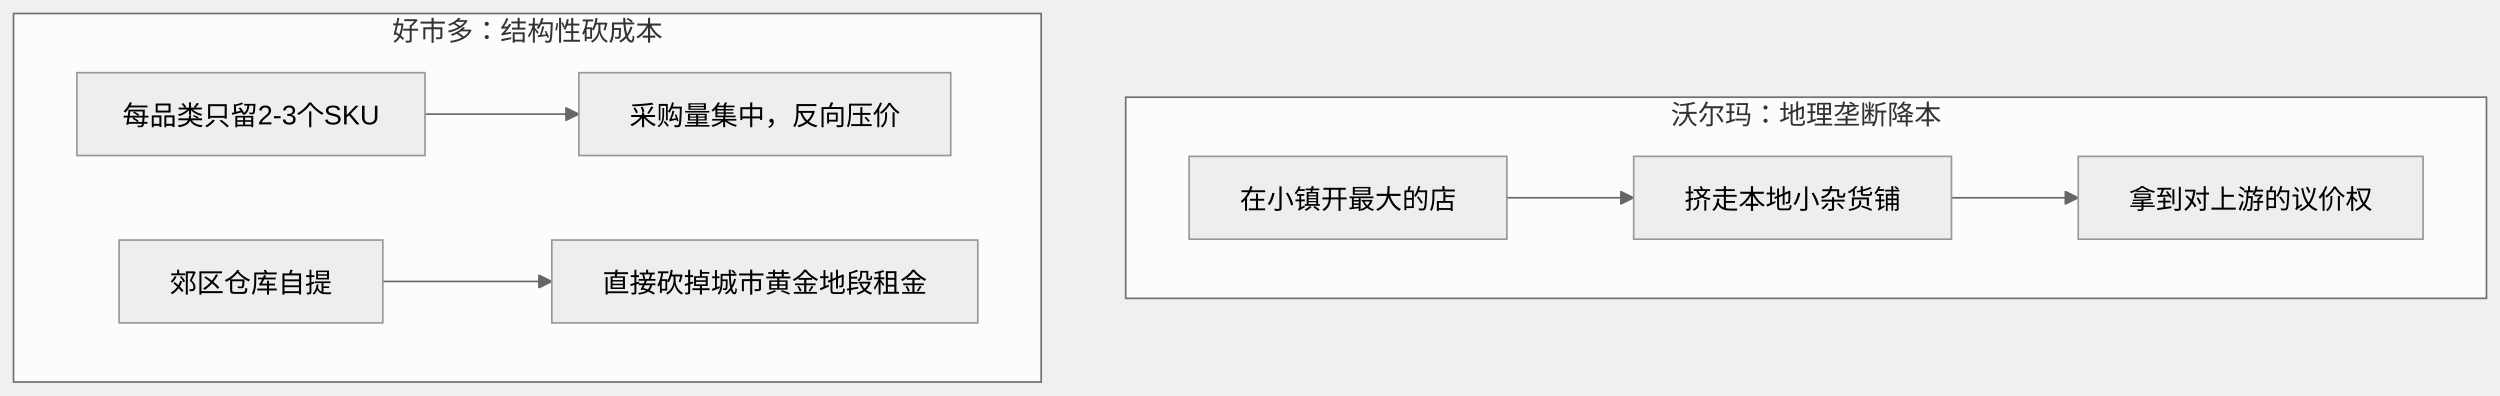
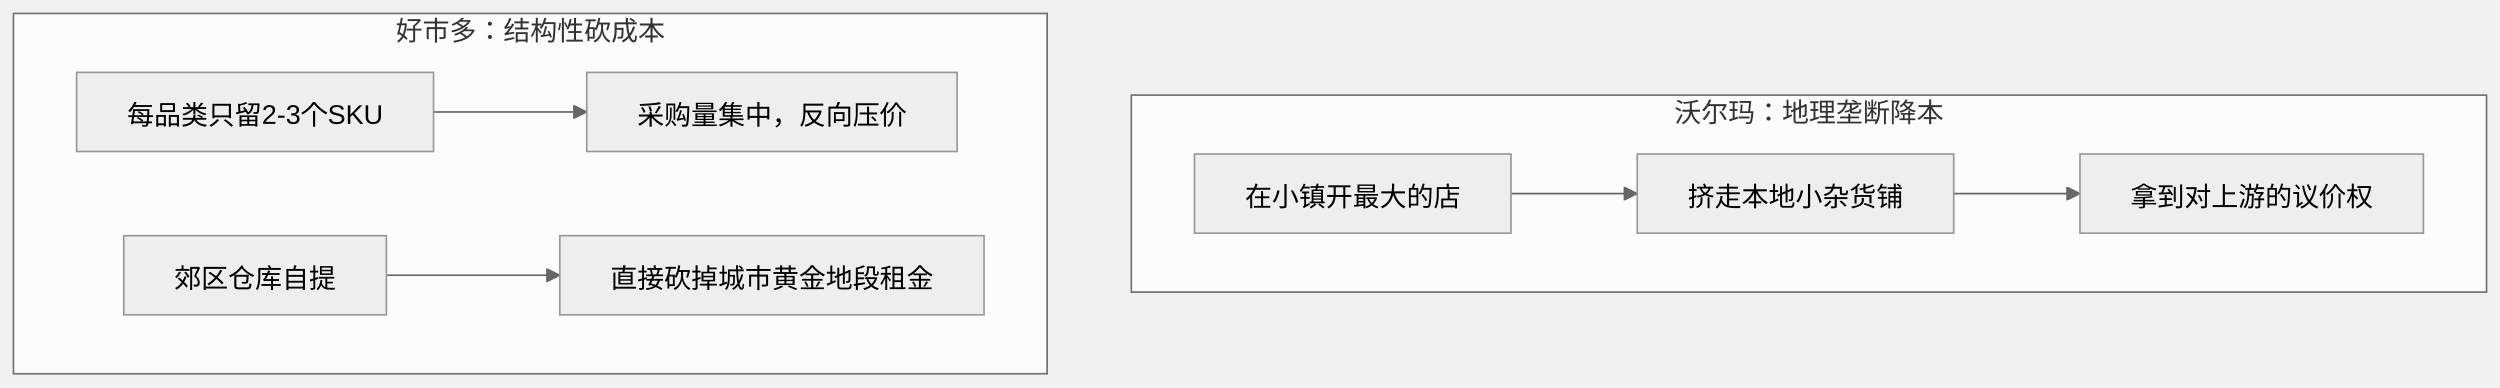
- <svg xmlns="http://www.w3.org/2000/svg" width="1478.938" height="234" id="my-svg" class="flowchart" style="max-width: 1478.94px; background-color: white;" viewBox="0 0 1478.938 234" role="graphics-document document" aria-roledescription="flowchart-v2">
-   <style>#my-svg{font-family:"trebuchet ms",verdana,arial,sans-serif;font-size:16px;fill:#000000;}@keyframes edge-animation-frame{from{stroke-dashoffset:0;}}@keyframes dash{to{stroke-dashoffset:0;}}#my-svg .edge-animation-slow{stroke-dasharray:9,5!important;stroke-dashoffset:900;animation:dash 50s linear infinite;stroke-linecap:round;}#my-svg .edge-animation-fast{stroke-dasharray:9,5!important;stroke-dashoffset:900;animation:dash 20s linear infinite;stroke-linecap:round;}#my-svg .error-icon{fill:#552222;}#my-svg .error-text{fill:#552222;stroke:#552222;}#my-svg .edge-thickness-normal{stroke-width:1px;}#my-svg .edge-thickness-thick{stroke-width:3.5px;}#my-svg .edge-pattern-solid{stroke-dasharray:0;}#my-svg .edge-thickness-invisible{stroke-width:0;fill:none;}#my-svg .edge-pattern-dashed{stroke-dasharray:3;}#my-svg .edge-pattern-dotted{stroke-dasharray:2;}#my-svg .marker{fill:#666;stroke:#666;}#my-svg .marker.cross{stroke:#666;}#my-svg svg{font-family:"trebuchet ms",verdana,arial,sans-serif;font-size:16px;}#my-svg p{margin:0;}#my-svg .label{font-family:"trebuchet ms",verdana,arial,sans-serif;color:#000000;}#my-svg .cluster-label text{fill:#333;}#my-svg .cluster-label span{color:#333;}#my-svg .cluster-label span p{background-color:transparent;}#my-svg .label text,#my-svg span{fill:#000000;color:#000000;}#my-svg .node rect,#my-svg .node circle,#my-svg .node ellipse,#my-svg .node polygon,#my-svg .node path{fill:#eee;stroke:#999;stroke-width:1px;}#my-svg .rough-node .label text,#my-svg .node .label text,#my-svg .image-shape .label,#my-svg .icon-shape .label{text-anchor:middle;}#my-svg .node .katex path{fill:#000;stroke:#000;stroke-width:1px;}#my-svg .rough-node .label,#my-svg .node .label,#my-svg .image-shape .label,#my-svg .icon-shape .label{text-align:center;}#my-svg .node.clickable{cursor:pointer;}#my-svg .root .anchor path{fill:#666!important;stroke-width:0;stroke:#666;}#my-svg .arrowheadPath{fill:#333333;}#my-svg .edgePath .path{stroke:#666;stroke-width:1px;}#my-svg .flowchart-link{stroke:#666;fill:none;}#my-svg .edgeLabel{background-color:white;text-align:center;}#my-svg .edgeLabel p{background-color:white;}#my-svg .edgeLabel rect{opacity:0.5;background-color:white;fill:white;}#my-svg .labelBkg{background-color:rgba(255, 255, 255, 0.5);}#my-svg .cluster rect{fill:hsl(0, 0%, 98.922%);stroke:#707070;stroke-width:1px;}#my-svg .cluster text{fill:#333;}#my-svg .cluster span{color:#333;}#my-svg div.mermaidTooltip{position:absolute;text-align:center;max-width:200px;padding:2px;font-family:"trebuchet ms",verdana,arial,sans-serif;font-size:12px;background:hsl(-160, 0%, 93.333%);border:1px solid #707070;border-radius:2px;pointer-events:none;z-index:100;}#my-svg .flowchartTitleText{text-anchor:middle;font-size:18px;fill:#000000;}#my-svg rect.text{fill:none;stroke-width:0;}#my-svg .icon-shape,#my-svg .image-shape{background-color:white;text-align:center;}#my-svg .icon-shape p,#my-svg .image-shape p{background-color:white;padding:2px;}#my-svg .icon-shape .label rect,#my-svg .image-shape .label rect{opacity:0.5;background-color:white;fill:white;}#my-svg .label-icon{display:inline-block;height:1em;overflow:visible;vertical-align:-0.125em;}#my-svg .node .label-icon path{fill:currentColor;stroke:revert;stroke-width:revert;}#my-svg .node .neo-node{stroke:#999;}#my-svg [data-look="neo"].node rect,#my-svg [data-look="neo"].cluster rect,#my-svg [data-look="neo"].node polygon{stroke:url(#my-svg-gradient);filter:drop-shadow( 1px 2px 2px rgba(185,185,185,1));}#my-svg [data-look="neo"].node path{stroke:url(#my-svg-gradient);stroke-width:1px;}#my-svg [data-look="neo"].node .outer-path{filter:drop-shadow( 1px 2px 2px rgba(185,185,185,1));}#my-svg [data-look="neo"].node .neo-line path{stroke:#999;filter:none;}#my-svg [data-look="neo"].node circle{stroke:url(#my-svg-gradient);filter:drop-shadow( 1px 2px 2px rgba(185,185,185,1));}#my-svg [data-look="neo"].node circle .state-start{fill:#000000;}#my-svg [data-look="neo"].icon-shape .icon{fill:url(#my-svg-gradient);filter:drop-shadow( 1px 2px 2px rgba(185,185,185,1));}#my-svg [data-look="neo"].icon-shape .icon-neo path{stroke:url(#my-svg-gradient);filter:drop-shadow( 1px 2px 2px rgba(185,185,185,1));}#my-svg :root{--mermaid-font-family:"trebuchet ms",verdana,arial,sans-serif;}</style>
+ <svg xmlns="http://www.w3.org/2000/svg" width="1485.031" height="230" id="my-svg" class="flowchart" style="max-width: 1485.03px; background-color: white;" viewBox="0 0 1485.031 230" role="graphics-document document" aria-roledescription="flowchart-v2">
+   <style>#my-svg{font-family:"trebuchet ms",verdana,arial,sans-serif;font-size:16px;fill:#000000;}@keyframes edge-animation-frame{from{stroke-dashoffset:0;}}@keyframes dash{to{stroke-dashoffset:0;}}#my-svg .edge-animation-slow{stroke-dasharray:9,5!important;stroke-dashoffset:900;animation:dash 50s linear infinite;stroke-linecap:round;}#my-svg .edge-animation-fast{stroke-dasharray:9,5!important;stroke-dashoffset:900;animation:dash 20s linear infinite;stroke-linecap:round;}#my-svg .error-icon{fill:#552222;}#my-svg .error-text{fill:#552222;stroke:#552222;}#my-svg .edge-thickness-normal{stroke-width:1px;}#my-svg .edge-thickness-thick{stroke-width:3.5px;}#my-svg .edge-pattern-solid{stroke-dasharray:0;}#my-svg .edge-thickness-invisible{stroke-width:0;fill:none;}#my-svg .edge-pattern-dashed{stroke-dasharray:3;}#my-svg .edge-pattern-dotted{stroke-dasharray:2;}#my-svg .marker{fill:#666;stroke:#666;}#my-svg .marker.cross{stroke:#666;}#my-svg svg{font-family:"trebuchet ms",verdana,arial,sans-serif;font-size:16px;}#my-svg p{margin:0;}#my-svg .label{font-family:"trebuchet ms",verdana,arial,sans-serif;color:#000000;}#my-svg .cluster-label text{fill:#333;}#my-svg .cluster-label span{color:#333;}#my-svg .cluster-label span p{background-color:transparent;}#my-svg .label text,#my-svg span{fill:#000000;color:#000000;}#my-svg .node rect,#my-svg .node circle,#my-svg .node ellipse,#my-svg .node polygon,#my-svg .node path{fill:#eee;stroke:#999;stroke-width:1px;}#my-svg .rough-node .label text,#my-svg .node .label text,#my-svg .image-shape .label,#my-svg .icon-shape .label{text-anchor:middle;}#my-svg .node .katex path{fill:#000;stroke:#000;stroke-width:1px;}#my-svg .rough-node .label,#my-svg .node .label,#my-svg .image-shape .label,#my-svg .icon-shape .label{text-align:center;}#my-svg .node.clickable{cursor:pointer;}#my-svg .root .anchor path{fill:#666!important;stroke-width:0;stroke:#666;}#my-svg .arrowheadPath{fill:#333333;}#my-svg .edgePath .path{stroke:#666;stroke-width:1px;}#my-svg .flowchart-link{stroke:#666;fill:none;}#my-svg .edgeLabel{background-color:white;text-align:center;}#my-svg .edgeLabel p{background-color:white;}#my-svg .edgeLabel rect{opacity:0.5;background-color:white;fill:white;}#my-svg .labelBkg{background-color:rgba(255, 255, 255, 0.5);}#my-svg .cluster rect{fill:hsl(0, 0%, 98.922%);stroke:#707070;stroke-width:1px;}#my-svg .cluster text{fill:#333;}#my-svg .cluster span{color:#333;}#my-svg div.mermaidTooltip{position:absolute;text-align:center;max-width:200px;padding:2px;font-family:"trebuchet ms",verdana,arial,sans-serif;font-size:12px;background:hsl(-160, 0%, 93.333%);border:1px solid #707070;border-radius:2px;pointer-events:none;z-index:100;}#my-svg .flowchartTitleText{text-anchor:middle;font-size:18px;fill:#000000;}#my-svg rect.text{fill:none;stroke-width:0;}#my-svg .icon-shape,#my-svg .image-shape{background-color:white;text-align:center;}#my-svg .icon-shape p,#my-svg .image-shape p{background-color:white;padding:2px;}#my-svg .icon-shape .label rect,#my-svg .image-shape .label rect{opacity:0.5;background-color:white;fill:white;}#my-svg .label-icon{display:inline-block;height:1em;overflow:visible;vertical-align:-0.125em;}#my-svg .node .label-icon path{fill:currentColor;stroke:revert;stroke-width:revert;}#my-svg .node .neo-node{stroke:#999;}#my-svg [data-look="neo"].node rect,#my-svg [data-look="neo"].cluster rect,#my-svg [data-look="neo"].node polygon{stroke:url(#my-svg-gradient);filter:drop-shadow( 1px 2px 2px rgba(185,185,185,1));}#my-svg [data-look="neo"].swimlane.cluster rect{filter:none;}#my-svg [data-look="neo"].node path{stroke:url(#my-svg-gradient);stroke-width:1px;}#my-svg [data-look="neo"].node .outer-path{filter:drop-shadow( 1px 2px 2px rgba(185,185,185,1));}#my-svg [data-look="neo"].node .neo-line path{stroke:#999;filter:none;}#my-svg [data-look="neo"].node circle{stroke:url(#my-svg-gradient);filter:drop-shadow( 1px 2px 2px rgba(185,185,185,1));}#my-svg [data-look="neo"].node circle .state-start{fill:#000000;}#my-svg [data-look="neo"].icon-shape .icon{fill:url(#my-svg-gradient);filter:drop-shadow( 1px 2px 2px rgba(185,185,185,1));}#my-svg [data-look="neo"].icon-shape .icon-neo path{stroke:url(#my-svg-gradient);filter:drop-shadow( 1px 2px 2px rgba(185,185,185,1));}#my-svg :root{--mermaid-font-family:"trebuchet ms",verdana,arial,sans-serif;}</style>
  <g>
    <marker id="my-svg_flowchart-v2-pointEnd" class="marker flowchart-v2" viewBox="0 0 10 10" refX="5" refY="5" markerUnits="userSpaceOnUse" markerWidth="8" markerHeight="8" orient="auto">
      <path d="M 0 0 L 10 5 L 0 10 z" class="arrowMarkerPath" style="stroke-width: 1; stroke-dasharray: 1, 0;" />
    </marker>
    <marker id="my-svg_flowchart-v2-pointStart" class="marker flowchart-v2" viewBox="0 0 10 10" refX="4.5" refY="5" markerUnits="userSpaceOnUse" markerWidth="8" markerHeight="8" orient="auto">
      <path d="M 0 5 L 10 10 L 10 0 z" class="arrowMarkerPath" style="stroke-width: 1; stroke-dasharray: 1, 0;" />
    </marker>
    <marker id="my-svg_flowchart-v2-pointEnd-margin" class="marker flowchart-v2" viewBox="0 0 11.5 14" refX="11.5" refY="7" markerUnits="userSpaceOnUse" markerWidth="10.5" markerHeight="14" orient="auto">
      <path d="M 0 0 L 11.5 7 L 0 14 z" class="arrowMarkerPath" style="stroke-width: 0; stroke-dasharray: 1, 0;" />
    </marker>
    <marker id="my-svg_flowchart-v2-pointStart-margin" class="marker flowchart-v2" viewBox="0 0 11.5 14" refX="1" refY="7" markerUnits="userSpaceOnUse" markerWidth="11.5" markerHeight="14" orient="auto">
      <polygon points="0,7 11.5,14 11.5,0" class="arrowMarkerPath" style="stroke-width: 0; stroke-dasharray: 1, 0;" />
    </marker>
    <marker id="my-svg_flowchart-v2-circleEnd" class="marker flowchart-v2" viewBox="0 0 10 10" refX="11" refY="5" markerUnits="userSpaceOnUse" markerWidth="11" markerHeight="11" orient="auto">
      <circle cx="5" cy="5" r="5" class="arrowMarkerPath" style="stroke-width: 1; stroke-dasharray: 1, 0;" />
    </marker>
    <marker id="my-svg_flowchart-v2-circleStart" class="marker flowchart-v2" viewBox="0 0 10 10" refX="-1" refY="5" markerUnits="userSpaceOnUse" markerWidth="11" markerHeight="11" orient="auto">
      <circle cx="5" cy="5" r="5" class="arrowMarkerPath" style="stroke-width: 1; stroke-dasharray: 1, 0;" />
    </marker>
    <marker id="my-svg_flowchart-v2-circleEnd-margin" class="marker flowchart-v2" viewBox="0 0 10 10" refY="5" refX="12.25" markerUnits="userSpaceOnUse" markerWidth="14" markerHeight="14" orient="auto">
      <circle cx="5" cy="5" r="5" class="arrowMarkerPath" style="stroke-width: 0; stroke-dasharray: 1, 0;" />
    </marker>
    <marker id="my-svg_flowchart-v2-circleStart-margin" class="marker flowchart-v2" viewBox="0 0 10 10" refX="-2" refY="5" markerUnits="userSpaceOnUse" markerWidth="14" markerHeight="14" orient="auto">
      <circle cx="5" cy="5" r="5" class="arrowMarkerPath" style="stroke-width: 0; stroke-dasharray: 1, 0;" />
    </marker>
    <marker id="my-svg_flowchart-v2-crossEnd" class="marker cross flowchart-v2" viewBox="0 0 11 11" refX="12" refY="5.2" markerUnits="userSpaceOnUse" markerWidth="11" markerHeight="11" orient="auto">
      <path d="M 1,1 l 9,9 M 10,1 l -9,9" class="arrowMarkerPath" style="stroke-width: 2; stroke-dasharray: 1, 0;" />
    </marker>
    <marker id="my-svg_flowchart-v2-crossStart" class="marker cross flowchart-v2" viewBox="0 0 11 11" refX="-1" refY="5.2" markerUnits="userSpaceOnUse" markerWidth="11" markerHeight="11" orient="auto">
      <path d="M 1,1 l 9,9 M 10,1 l -9,9" class="arrowMarkerPath" style="stroke-width: 2; stroke-dasharray: 1, 0;" />
    </marker>
    <marker id="my-svg_flowchart-v2-crossEnd-margin" class="marker cross flowchart-v2" viewBox="0 0 15 15" refX="17.7" refY="7.5" markerUnits="userSpaceOnUse" markerWidth="12" markerHeight="12" orient="auto">
      <path d="M 1,1 L 14,14 M 1,14 L 14,1" class="arrowMarkerPath" style="stroke-width: 2.5;" />
    </marker>
    <marker id="my-svg_flowchart-v2-crossStart-margin" class="marker cross flowchart-v2" viewBox="0 0 15 15" refX="-3.5" refY="7.5" markerUnits="userSpaceOnUse" markerWidth="12" markerHeight="12" orient="auto">
      <path d="M 1,1 L 14,14 M 1,14 L 14,1" class="arrowMarkerPath" style="stroke-width: 2.5; stroke-dasharray: 1, 0;" />
    </marker>
    <g class="root">
      <g class="clusters" />
      <g class="edgePaths" />
      <g class="edgeLabels" />
      <g class="nodes">
        <g class="root" transform="translate(0, 0)">
          <g class="clusters">
            <g class="cluster" id="my-svg-C1" data-look="classic">
-               <rect style="" x="8" y="8" width="607.938" height="218" />
-               <g class="cluster-label" transform="translate(231.9688, 8)">
+               <rect style="" x="8" y="8" width="614.031" height="214" />
+               <g class="cluster-label" transform="translate(235.0156, 8)">
                <g>
                  <rect class="background" style="stroke: none" />
                  <text y="-10.1" style="">
                    <tspan class="text-outer-tspan row" x="0" y="-0.1em" dy="1.1em">
                      <tspan font-style="normal" class="text-inner-tspan" font-weight="normal">好市多：结构性砍成本</tspan>
                    </tspan>
                  </text>
                </g>
              </g>
            </g>
          </g>
          <g class="edgePaths">
-             <path d="M251.438,67.5L257.688,67.5C263.938,67.5,276.438,67.5,290.938,67.5C305.438,67.5,321.938,67.5,330.188,67.5L338.438,67.5" id="my-svg-L_B1_B2_0" class="edge-thickness-normal edge-pattern-solid edge-thickness-normal edge-pattern-solid flowchart-link" style=";" data-edge="true" data-et="edge" data-id="L_B1_B2_0" data-points="W3sieCI6MjUxLjQzNzUsInkiOjY3LjV9LHsieCI6Mjg4LjkzNzUsInkiOjY3LjV9LHsieCI6MzQyLjQzNzUsInkiOjY3LjV9XQ==" data-look="classic" marker-end="url(#my-svg_flowchart-v2-pointEnd)" />
-             <path d="M226.469,166.5L236.88,166.5C247.292,166.5,268.115,166.5,284.109,166.5C300.104,166.5,311.271,166.5,316.854,166.5L322.438,166.5" id="my-svg-L_B3_B4_0" class="edge-thickness-normal edge-pattern-solid edge-thickness-normal edge-pattern-solid flowchart-link" style=";" data-edge="true" data-et="edge" data-id="L_B3_B4_0" data-points="W3sieCI6MjI2LjQ2ODc1LCJ5IjoxNjYuNX0seyJ4IjoyODguOTM3NSwieSI6MTY2LjV9LHsieCI6MzI2LjQzNzUsInkiOjE2Ni41fV0=" data-look="classic" marker-end="url(#my-svg_flowchart-v2-pointEnd)" />
+             <path d="M257.531,66.5L263.781,66.5C270.031,66.5,282.531,66.5,297.031,66.5C311.531,66.5,328.031,66.5,336.281,66.5L344.531,66.5" id="my-svg-L_B1_B2_0" class="edge-thickness-normal edge-pattern-solid edge-thickness-normal edge-pattern-solid flowchart-link" style=";" data-edge="true" data-et="edge" data-id="L_B1_B2_0" data-points="W3sieCI6MjU3LjUzMTI1LCJ5Ijo2Ni41fSx7IngiOjI5NS4wMzEyNSwieSI6NjYuNX0seyJ4IjozNDguNTMxMjUsInkiOjY2LjV9XQ==" data-look="classic" marker-end="url(#my-svg_flowchart-v2-pointEnd)" />
+             <path d="M229.516,163.5L240.435,163.5C251.354,163.5,273.193,163.5,289.695,163.5C306.198,163.5,317.365,163.5,322.948,163.5L328.531,163.5" id="my-svg-L_B3_B4_0" class="edge-thickness-normal edge-pattern-solid edge-thickness-normal edge-pattern-solid flowchart-link" style=";" data-edge="true" data-et="edge" data-id="L_B3_B4_0" data-points="W3sieCI6MjI5LjUxNTYyNSwieSI6MTYzLjV9LHsieCI6Mjk1LjAzMTI1LCJ5IjoxNjMuNX0seyJ4IjozMzIuNTMxMjUsInkiOjE2My41fV0=" data-look="classic" marker-end="url(#my-svg_flowchart-v2-pointEnd)" />
          </g>
          <g class="edgeLabels">
            <g class="edgeLabel">
              <g class="label" data-id="L_B1_B2_0" transform="translate(0, 0)">
                <text y="-10.1" text-anchor="middle">
                  <tspan class="text-outer-tspan row" x="0" y="-0.1em" dy="1.1em" text-anchor="middle" />
                </text>
              </g>
            </g>
            <g>
              <rect class="background" style="stroke: none" />
            </g>
            <g class="edgeLabel">
              <g class="label" data-id="L_B3_B4_0" transform="translate(0, 0)">
                <text y="-10.1" text-anchor="middle">
                  <tspan class="text-outer-tspan row" x="0" y="-0.1em" dy="1.1em" text-anchor="middle" />
                </text>
              </g>
            </g>
            <g>
              <rect class="background" style="stroke: none" />
            </g>
          </g>
          <g class="nodes">
-             <g class="node default" id="my-svg-flowchart-B1-3" data-look="classic" transform="translate(148.4688, 67.5)">
-               <rect class="basic label-container" style="" x="-102.969" y="-24.5" width="205.938" height="49" />
-               <g class="label" style="" transform="translate(0, -9.5)">
+             <g class="node default" id="my-svg-flowchart-B1-3" data-look="classic" transform="translate(151.5156, 66.5)">
+               <rect class="basic label-container" style="" x="-106.016" y="-23.5" width="212.031" height="47" />
+               <g class="label" style="" transform="translate(0, -8.5)">
                <rect />
                <g>
                  <rect class="background" style="stroke: none" />
                  <text y="-10.1" style="">
                    <tspan class="text-outer-tspan row" x="0" y="-0.1em" dy="1.1em">
                      <tspan font-style="normal" class="text-inner-tspan" font-weight="normal">每品类只留2-3个SKU</tspan>
                    </tspan>
                  </text>
                </g>
              </g>
            </g>
-             <g class="node default" id="my-svg-flowchart-B2-4" data-look="classic" transform="translate(452.4375, 67.5)">
-               <rect class="basic label-container" style="" x="-110" y="-24.5" width="220" height="49" />
-               <g class="label" style="" transform="translate(0, -9.5)">
+             <g class="node default" id="my-svg-flowchart-B2-4" data-look="classic" transform="translate(458.5312, 66.5)">
+               <rect class="basic label-container" style="" x="-110" y="-23.5" width="220" height="47" />
+               <g class="label" style="" transform="translate(0, -8.5)">
                <rect />
                <g>
                  <rect class="background" style="stroke: none" />
                  <text y="-10.1" style="">
                    <tspan class="text-outer-tspan row" x="0" y="-0.1em" dy="1.1em">
                      <tspan font-style="normal" class="text-inner-tspan" font-weight="normal">采购量集中，反向压价</tspan>
                    </tspan>
                  </text>
                </g>
              </g>
            </g>
-             <g class="node default" id="my-svg-flowchart-B3-5" data-look="classic" transform="translate(148.4688, 166.5)">
-               <rect class="basic label-container" style="" x="-78" y="-24.5" width="156" height="49" />
-               <g class="label" style="" transform="translate(0, -9.5)">
+             <g class="node default" id="my-svg-flowchart-B3-5" data-look="classic" transform="translate(151.5156, 163.5)">
+               <rect class="basic label-container" style="" x="-78" y="-23.5" width="156" height="47" />
+               <g class="label" style="" transform="translate(0, -8.5)">
                <rect />
                <g>
                  <rect class="background" style="stroke: none" />
                  <text y="-10.1" style="">
                    <tspan class="text-outer-tspan row" x="0" y="-0.1em" dy="1.1em">
                      <tspan font-style="normal" class="text-inner-tspan" font-weight="normal">郊区仓库自提</tspan>
                    </tspan>
                  </text>
                </g>
              </g>
            </g>
-             <g class="node default" id="my-svg-flowchart-B4-6" data-look="classic" transform="translate(452.4375, 166.5)">
-               <rect class="basic label-container" style="" x="-126" y="-24.5" width="252" height="49" />
-               <g class="label" style="" transform="translate(0, -9.5)">
+             <g class="node default" id="my-svg-flowchart-B4-6" data-look="classic" transform="translate(458.5312, 163.5)">
+               <rect class="basic label-container" style="" x="-126" y="-23.5" width="252" height="47" />
+               <g class="label" style="" transform="translate(0, -8.5)">
                <rect />
                <g>
                  <rect class="background" style="stroke: none" />
                  <text y="-10.1" style="">
                    <tspan class="text-outer-tspan row" x="0" y="-0.1em" dy="1.1em">
                      <tspan font-style="normal" class="text-inner-tspan" font-weight="normal">直接砍掉城市黄金地段租金</tspan>
                    </tspan>
                  </text>
                </g>
              </g>
            </g>
          </g>
        </g>
-         <g class="root" transform="translate(657.9375, 49.5)">
+         <g class="root" transform="translate(664.0312, 48.5)">
          <g class="clusters">
            <g class="cluster" id="my-svg-W" data-look="classic">
-               <rect style="" x="8" y="8" width="805" height="119" />
+               <rect style="" x="8" y="8" width="805" height="117" />
              <g class="cluster-label" transform="translate(330.5, 8)">
                <g>
                  <rect class="background" style="stroke: none" />
                  <text y="-10.1" style="">
                    <tspan class="text-outer-tspan row" x="0" y="-0.1em" dy="1.1em">
                      <tspan font-style="normal" class="text-inner-tspan" font-weight="normal">沃尔玛：地理垄断降本</tspan>
                    </tspan>
                  </text>
                </g>
              </g>
            </g>
          </g>
          <g class="edgePaths">
-             <path d="M233.5,67.5L239.75,67.5C246,67.5,258.5,67.5,270.333,67.5C282.167,67.5,293.333,67.5,298.917,67.5L304.5,67.5" id="my-svg-L_A1_A2_0" class="edge-thickness-normal edge-pattern-solid edge-thickness-normal edge-pattern-solid flowchart-link" style=";" data-edge="true" data-et="edge" data-id="L_A1_A2_0" data-points="W3sieCI6MjMzLjUsInkiOjY3LjV9LHsieCI6MjcxLCJ5Ijo2Ny41fSx7IngiOjMwOC41LCJ5Ijo2Ny41fV0=" data-look="classic" marker-end="url(#my-svg_flowchart-v2-pointEnd)" />
-             <path d="M496.5,67.5L502.75,67.5C509,67.5,521.5,67.5,533.333,67.5C545.167,67.5,556.333,67.5,561.917,67.5L567.5,67.5" id="my-svg-L_A2_A3_0" class="edge-thickness-normal edge-pattern-solid edge-thickness-normal edge-pattern-solid flowchart-link" style=";" data-edge="true" data-et="edge" data-id="L_A2_A3_0" data-points="W3sieCI6NDk2LjUsInkiOjY3LjV9LHsieCI6NTM0LCJ5Ijo2Ny41fSx7IngiOjU3MS41LCJ5Ijo2Ny41fV0=" data-look="classic" marker-end="url(#my-svg_flowchart-v2-pointEnd)" />
+             <path d="M233.5,66.5L239.75,66.5C246,66.5,258.5,66.5,270.333,66.5C282.167,66.5,293.333,66.5,298.917,66.5L304.5,66.5" id="my-svg-L_A1_A2_0" class="edge-thickness-normal edge-pattern-solid edge-thickness-normal edge-pattern-solid flowchart-link" style=";" data-edge="true" data-et="edge" data-id="L_A1_A2_0" data-points="W3sieCI6MjMzLjUsInkiOjY2LjV9LHsieCI6MjcxLCJ5Ijo2Ni41fSx7IngiOjMwOC41LCJ5Ijo2Ni41fV0=" data-look="classic" marker-end="url(#my-svg_flowchart-v2-pointEnd)" />
+             <path d="M496.5,66.5L502.75,66.5C509,66.5,521.5,66.5,533.333,66.5C545.167,66.5,556.333,66.5,561.917,66.5L567.5,66.5" id="my-svg-L_A2_A3_0" class="edge-thickness-normal edge-pattern-solid edge-thickness-normal edge-pattern-solid flowchart-link" style=";" data-edge="true" data-et="edge" data-id="L_A2_A3_0" data-points="W3sieCI6NDk2LjUsInkiOjY2LjV9LHsieCI6NTM0LCJ5Ijo2Ni41fSx7IngiOjU3MS41LCJ5Ijo2Ni41fV0=" data-look="classic" marker-end="url(#my-svg_flowchart-v2-pointEnd)" />
          </g>
          <g class="edgeLabels">
            <g class="edgeLabel">
              <g class="label" data-id="L_A1_A2_0" transform="translate(0, 0)">
                <text y="-10.1" text-anchor="middle">
                  <tspan class="text-outer-tspan row" x="0" y="-0.1em" dy="1.1em" text-anchor="middle" />
                </text>
              </g>
            </g>
            <g>
              <rect class="background" style="stroke: none" />
            </g>
            <g class="edgeLabel">
              <g class="label" data-id="L_A2_A3_0" transform="translate(0, 0)">
                <text y="-10.1" text-anchor="middle">
                  <tspan class="text-outer-tspan row" x="0" y="-0.1em" dy="1.1em" text-anchor="middle" />
                </text>
              </g>
            </g>
            <g>
              <rect class="background" style="stroke: none" />
            </g>
          </g>
          <g class="nodes">
-             <g class="node default" id="my-svg-flowchart-A1-0" data-look="classic" transform="translate(139.5, 67.5)">
-               <rect class="basic label-container" style="" x="-94" y="-24.5" width="188" height="49" />
-               <g class="label" style="" transform="translate(0, -9.5)">
+             <g class="node default" id="my-svg-flowchart-A1-0" data-look="classic" transform="translate(139.5, 66.5)">
+               <rect class="basic label-container" style="" x="-94" y="-23.5" width="188" height="47" />
+               <g class="label" style="" transform="translate(0, -8.5)">
                <rect />
                <g>
                  <rect class="background" style="stroke: none" />
                  <text y="-10.1" style="">
                    <tspan class="text-outer-tspan row" x="0" y="-0.1em" dy="1.1em">
                      <tspan font-style="normal" class="text-inner-tspan" font-weight="normal">在小镇开最大的店</tspan>
                    </tspan>
                  </text>
                </g>
              </g>
            </g>
-             <g class="node default" id="my-svg-flowchart-A2-1" data-look="classic" transform="translate(402.5, 67.5)">
-               <rect class="basic label-container" style="" x="-94" y="-24.5" width="188" height="49" />
-               <g class="label" style="" transform="translate(0, -9.5)">
+             <g class="node default" id="my-svg-flowchart-A2-1" data-look="classic" transform="translate(402.5, 66.5)">
+               <rect class="basic label-container" style="" x="-94" y="-23.5" width="188" height="47" />
+               <g class="label" style="" transform="translate(0, -8.5)">
                <rect />
                <g>
                  <rect class="background" style="stroke: none" />
                  <text y="-10.1" style="">
                    <tspan class="text-outer-tspan row" x="0" y="-0.1em" dy="1.1em">
                      <tspan font-style="normal" class="text-inner-tspan" font-weight="normal">挤走本地小杂货铺</tspan>
                    </tspan>
                  </text>
                </g>
              </g>
            </g>
-             <g class="node default" id="my-svg-flowchart-A3-2" data-look="classic" transform="translate(673.5, 67.5)">
-               <rect class="basic label-container" style="" x="-102" y="-24.5" width="204" height="49" />
-               <g class="label" style="" transform="translate(0, -9.5)">
+             <g class="node default" id="my-svg-flowchart-A3-2" data-look="classic" transform="translate(673.5, 66.5)">
+               <rect class="basic label-container" style="" x="-102" y="-23.5" width="204" height="47" />
+               <g class="label" style="" transform="translate(0, -8.5)">
                <rect />
                <g>
                  <rect class="background" style="stroke: none" />
                  <text y="-10.1" style="">
                    <tspan class="text-outer-tspan row" x="0" y="-0.1em" dy="1.1em">
                      <tspan font-style="normal" class="text-inner-tspan" font-weight="normal">拿到对上游的议价权</tspan>
                    </tspan>
                  </text>
                </g>
              </g>
            </g>
          </g>
        </g>
      </g>
    </g>
  </g>
  <defs>
    <filter id="my-svg-drop-shadow" height="130%" width="130%">
      <feDropShadow dx="4" dy="4" stdDeviation="0" flood-opacity="0.06" flood-color="#000000" />
    </filter>
  </defs>
  <defs>
    <filter id="my-svg-drop-shadow-small" height="150%" width="150%">
      <feDropShadow dx="2" dy="2" stdDeviation="0" flood-opacity="0.06" flood-color="#000000" />
    </filter>
  </defs>
  <linearGradient id="my-svg-gradient" gradientUnits="objectBoundingBox" x1="0%" y1="0%" x2="100%" y2="0%">
    <stop offset="0%" stop-color="hsl(0, 0%, 83.333%)" stop-opacity="1" />
    <stop offset="100%" stop-color="hsl(0, 0%, 88.922%)" stop-opacity="1" />
  </linearGradient>
</svg>
